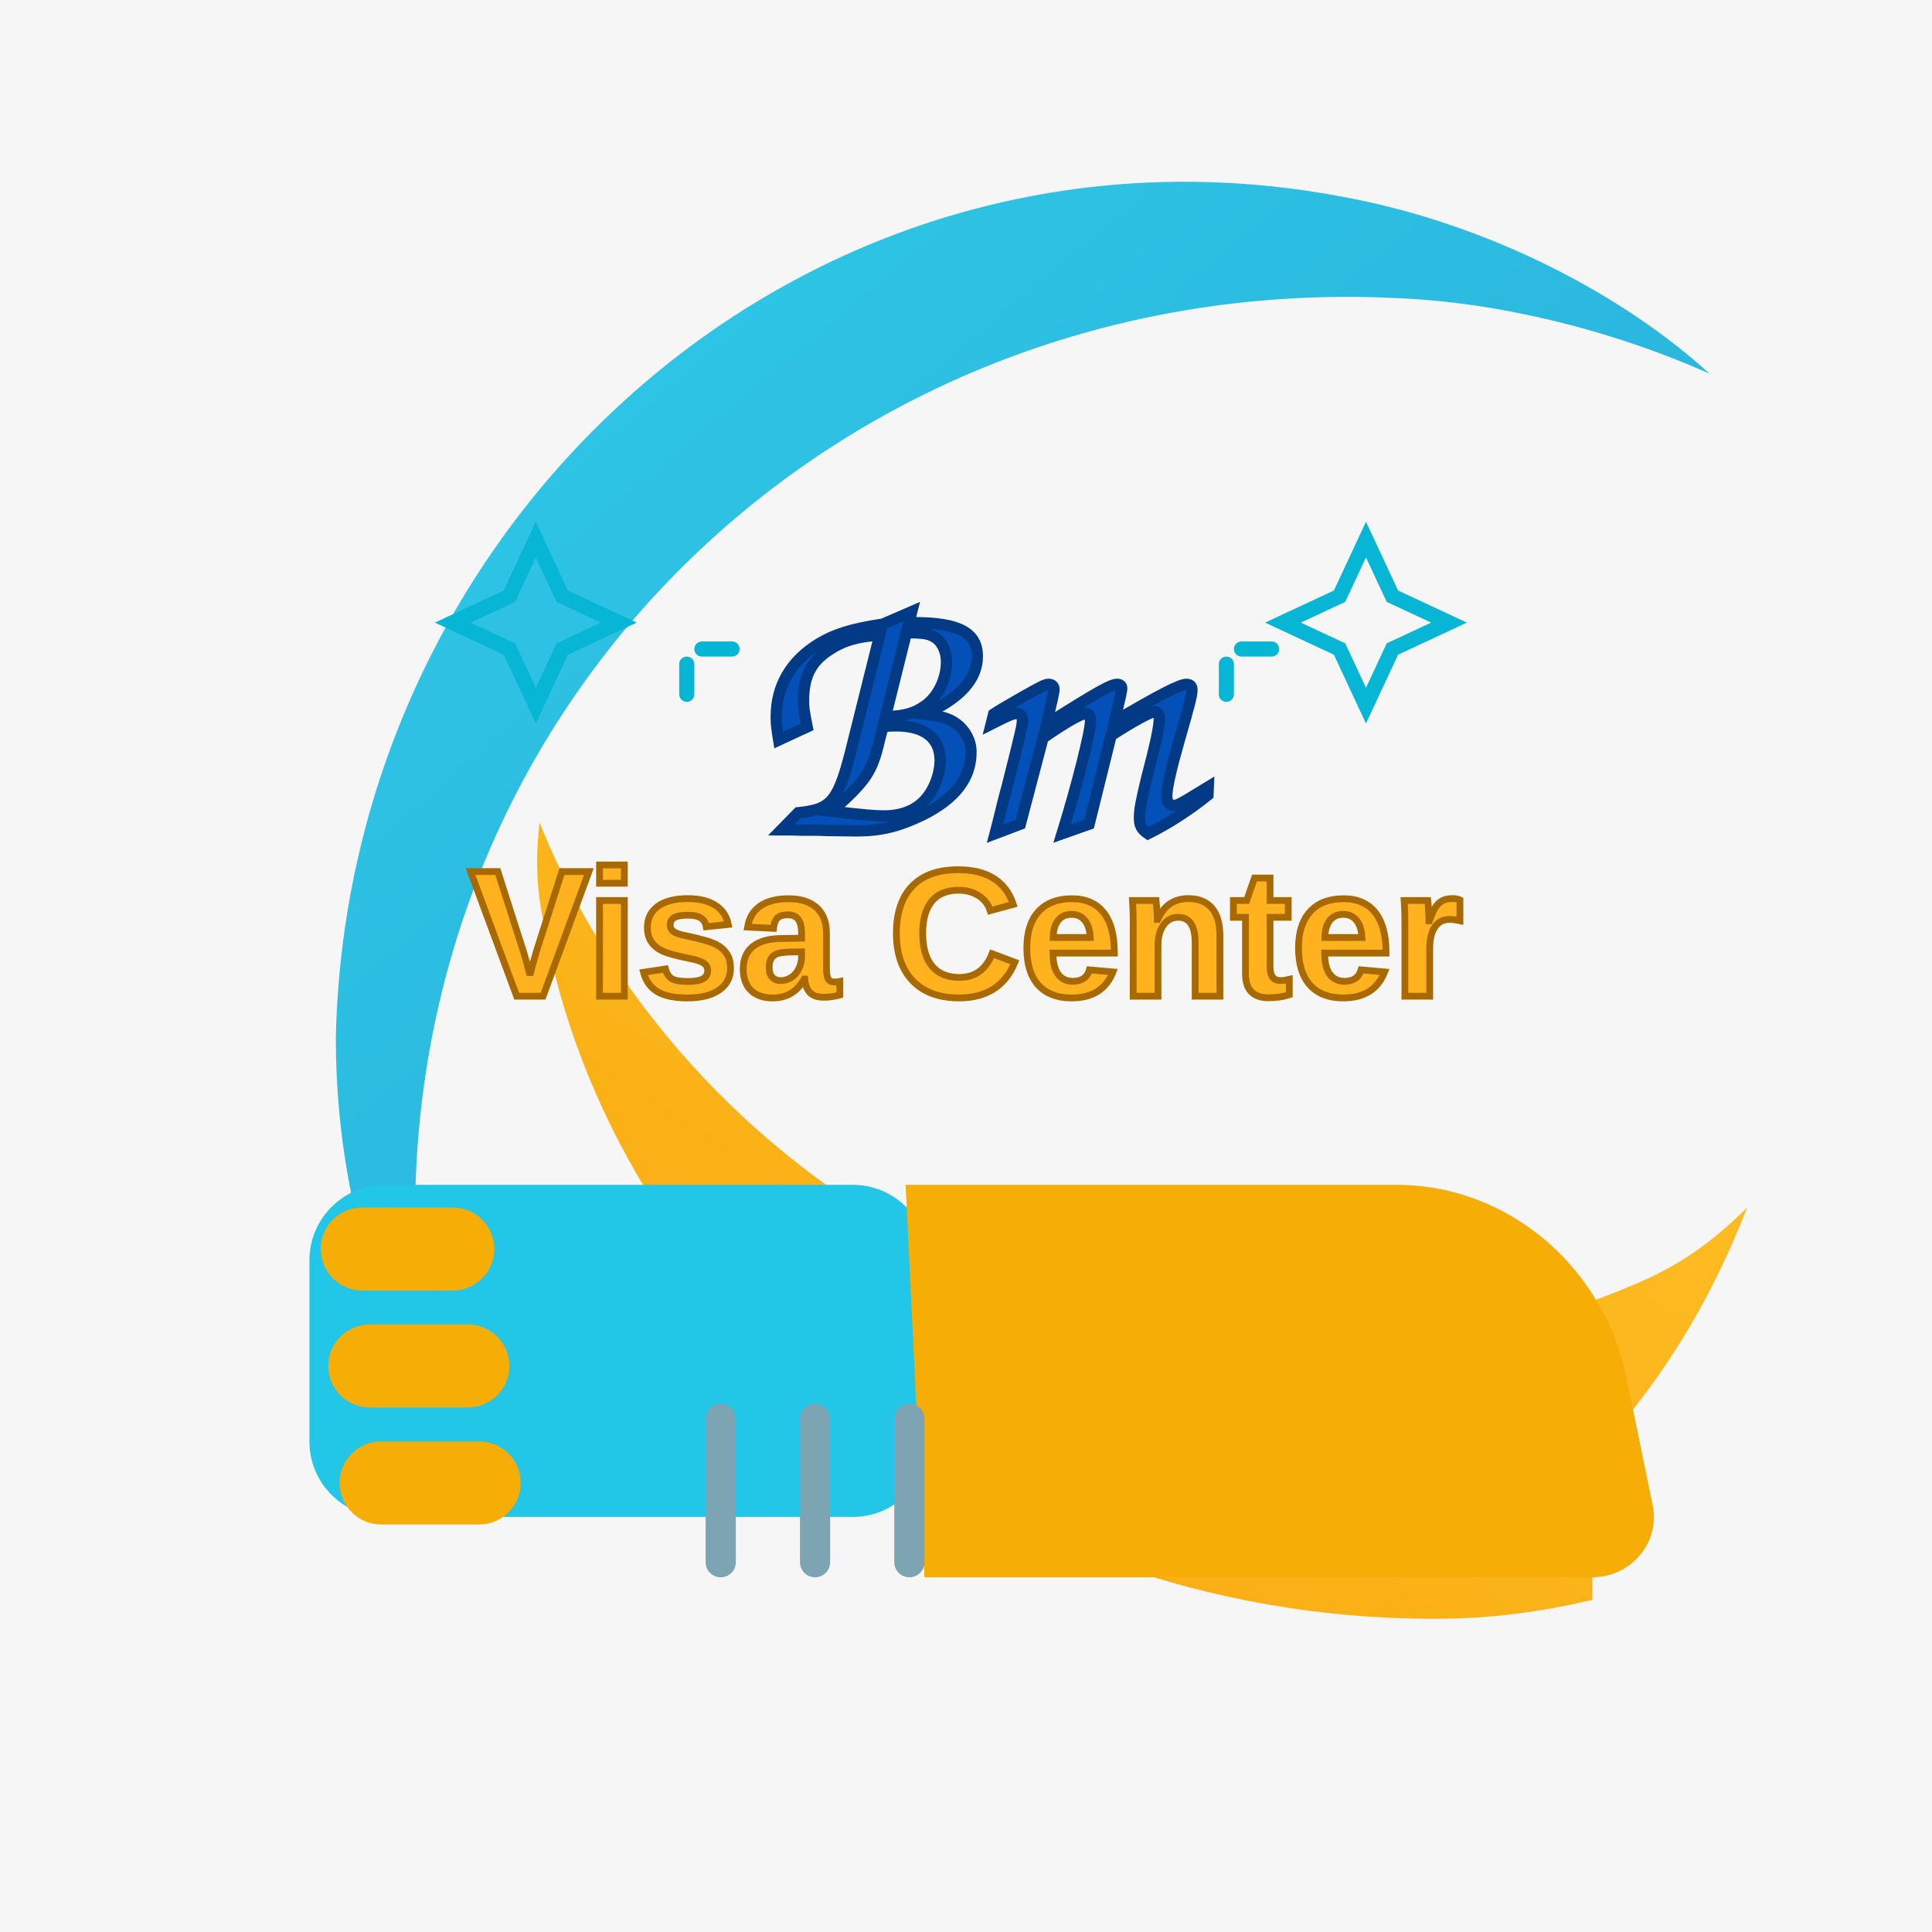
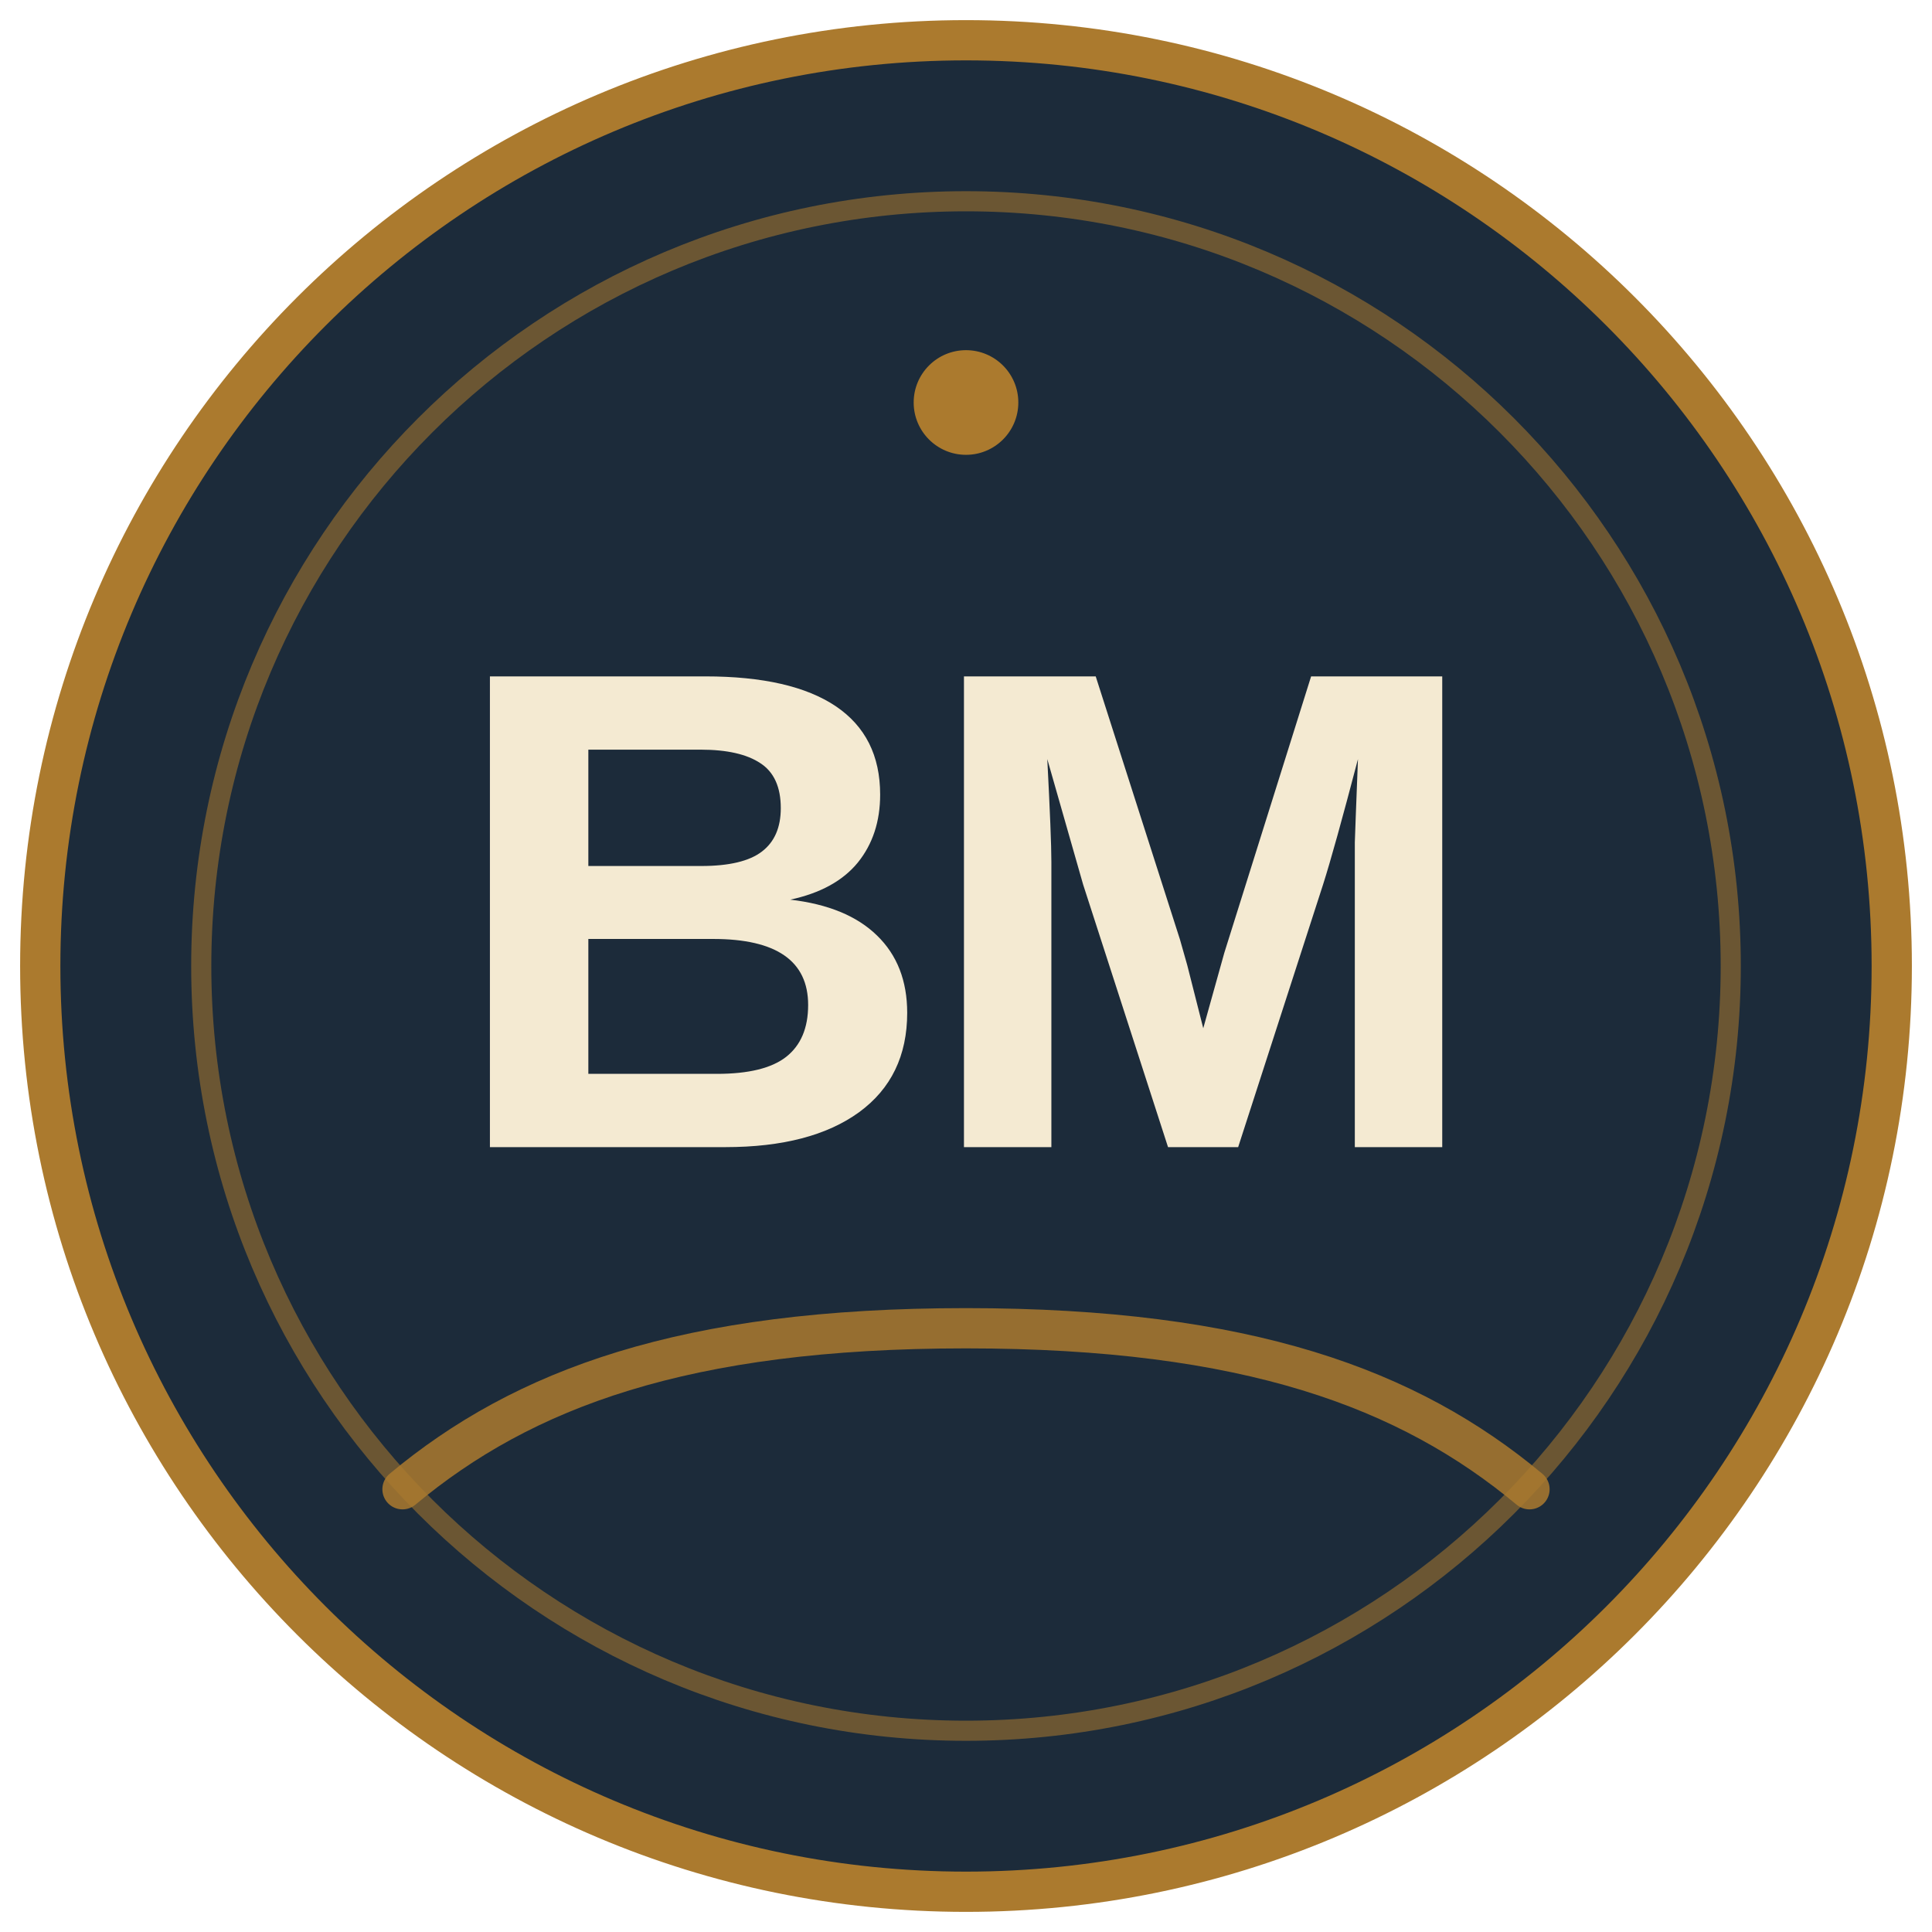
- <svg xmlns="http://www.w3.org/2000/svg" viewBox="0 0 512 512" role="img" aria-label="Bm Visa Center logo">
-   <defs>
-     <filter id="soft" x="-20%" y="-20%" width="140%" height="140%">
-       <feGaussianBlur stdDeviation="0.8" />
-     </filter>
-     <linearGradient id="arcBlue" x1="0" y1="0" x2="1" y2="1">
-       <stop offset="0" stop-color="#25c8e8" />
-       <stop offset="1" stop-color="#1ea5d5" />
-     </linearGradient>
-     <linearGradient id="arcGold" x1="1" y1="0" x2="0" y2="1">
-       <stop offset="0" stop-color="#ffbf1f" />
-       <stop offset="1" stop-color="#f7a300" />
-     </linearGradient>
-   </defs>
-   <rect width="512" height="512" fill="#f6f6f6" />
-   <path d="M110 324C109 181 227 72 370 79c26 1 56 8 83 20-23-21-59-40-98-47C215 26 92 136 89 275c0 27 5 52 14 75 4-8 7-17 7-26z" fill="url(#arcBlue)" opacity="0.95" />
-   <path d="M422 386c17-18 31-40 41-66-8 8-17 15-29 20-41 18-88 22-134 11-72-17-131-68-157-133-1 8-1 17 1 26 18 102 116 185 236 185 16 0 29-2 42-5z" fill="url(#arcGold)" opacity="0.95" />
-   <g transform="translate(82 258)">
-     <rect x="0" y="56" rx="20" ry="20" width="164" height="88" fill="#22c6e7" />
-     <path d="M158 56h130c30 0 55 22 61 51l7 34c2 10-6 19-16 19H163z" fill="#f6ad06" />
-     <rect x="3" y="62" width="46" height="22" rx="11" fill="#f6ad06" />
-     <rect x="5" y="93" width="48" height="22" rx="11" fill="#f6ad06" />
-     <rect x="8" y="124" width="48" height="22" rx="11" fill="#f6ad06" />
-     <rect x="105" y="114" width="8" height="46" rx="4" fill="#7ca4b3" />
-     <rect x="130" y="114" width="8" height="46" rx="4" fill="#7ca4b3" />
-     <rect x="155" y="114" width="8" height="46" rx="4" fill="#7ca4b3" />
-   </g>
-   <g fill="none" stroke="#06b6d4" stroke-width="4" stroke-linecap="round">
-     <path d="M142 143l7 15 15 7-15 7-7 15-7-15-15-7 15-7z" />
-     <path d="M362 143l7 15 15 7-15 7-7 15-7-15-15-7 15-7z" />
-     <path d="M186 172h8M182 176v8" />
-     <path d="M329 172h8M325 176v8" />
-   </g>
-   <g transform="translate(256 220)">
-     <text x="0" y="0" text-anchor="middle" font-size="94" font-family="'Brush Script MT', 'Segoe Script', cursive" fill="#0350b8" stroke="#023a86" stroke-width="3">Bm</text>
-     <text x="0" y="44" text-anchor="middle" font-size="48" font-family="Sarabun, Arial, sans-serif" font-weight="700" fill="#ffb21e" stroke="#a86a00" stroke-width="1.8">Visa Center</text>
-   </g>
+ <svg xmlns="http://www.w3.org/2000/svg" viewBox="0 0 96 96" role="img" aria-label="B and M Visa Center seal">
+   <circle cx="48" cy="48" r="46" fill="#1c2b3a" />
+   <circle cx="48" cy="48" r="46" fill="none" stroke="#ab7a2e" stroke-width="2" />
+   <circle cx="48" cy="48" r="38" fill="none" stroke="#ab7a2e" stroke-width="1" opacity="0.55" />
+   <text x="48" y="57" text-anchor="middle" font-family="'IBM Plex Sans Thai','Helvetica Neue',Arial,sans-serif" font-size="34" font-weight="700" fill="#f4ead2" letter-spacing="-1">BM</text>
+   <path d="M20 74c6-5 14-8 28-8s22 3 28 8" fill="none" stroke="#ab7a2e" stroke-width="2" stroke-linecap="round" opacity="0.85" />
+   <circle cx="48" cy="20" r="2.6" fill="#ab7a2e" />
</svg>
